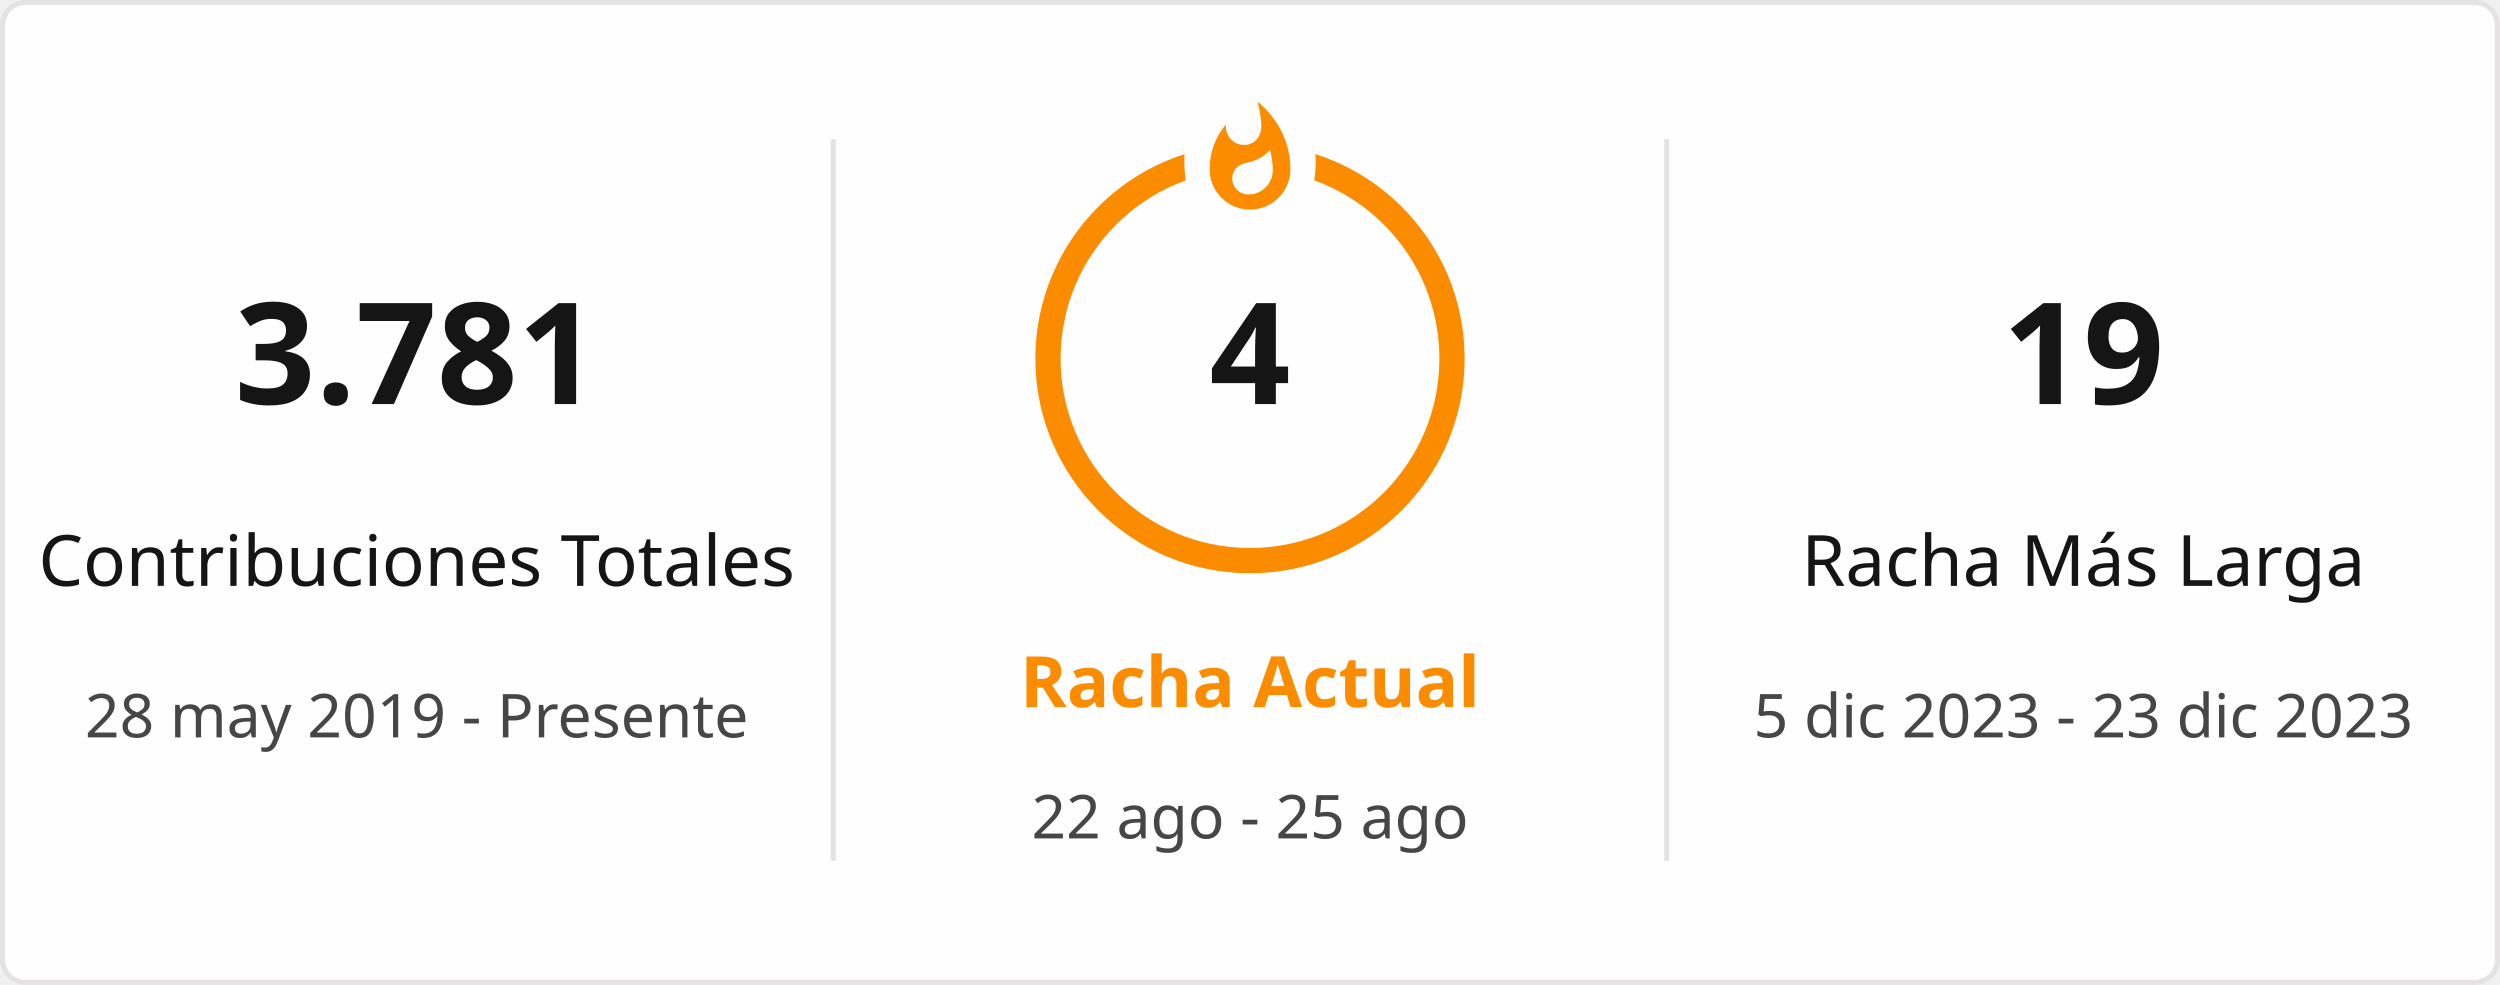
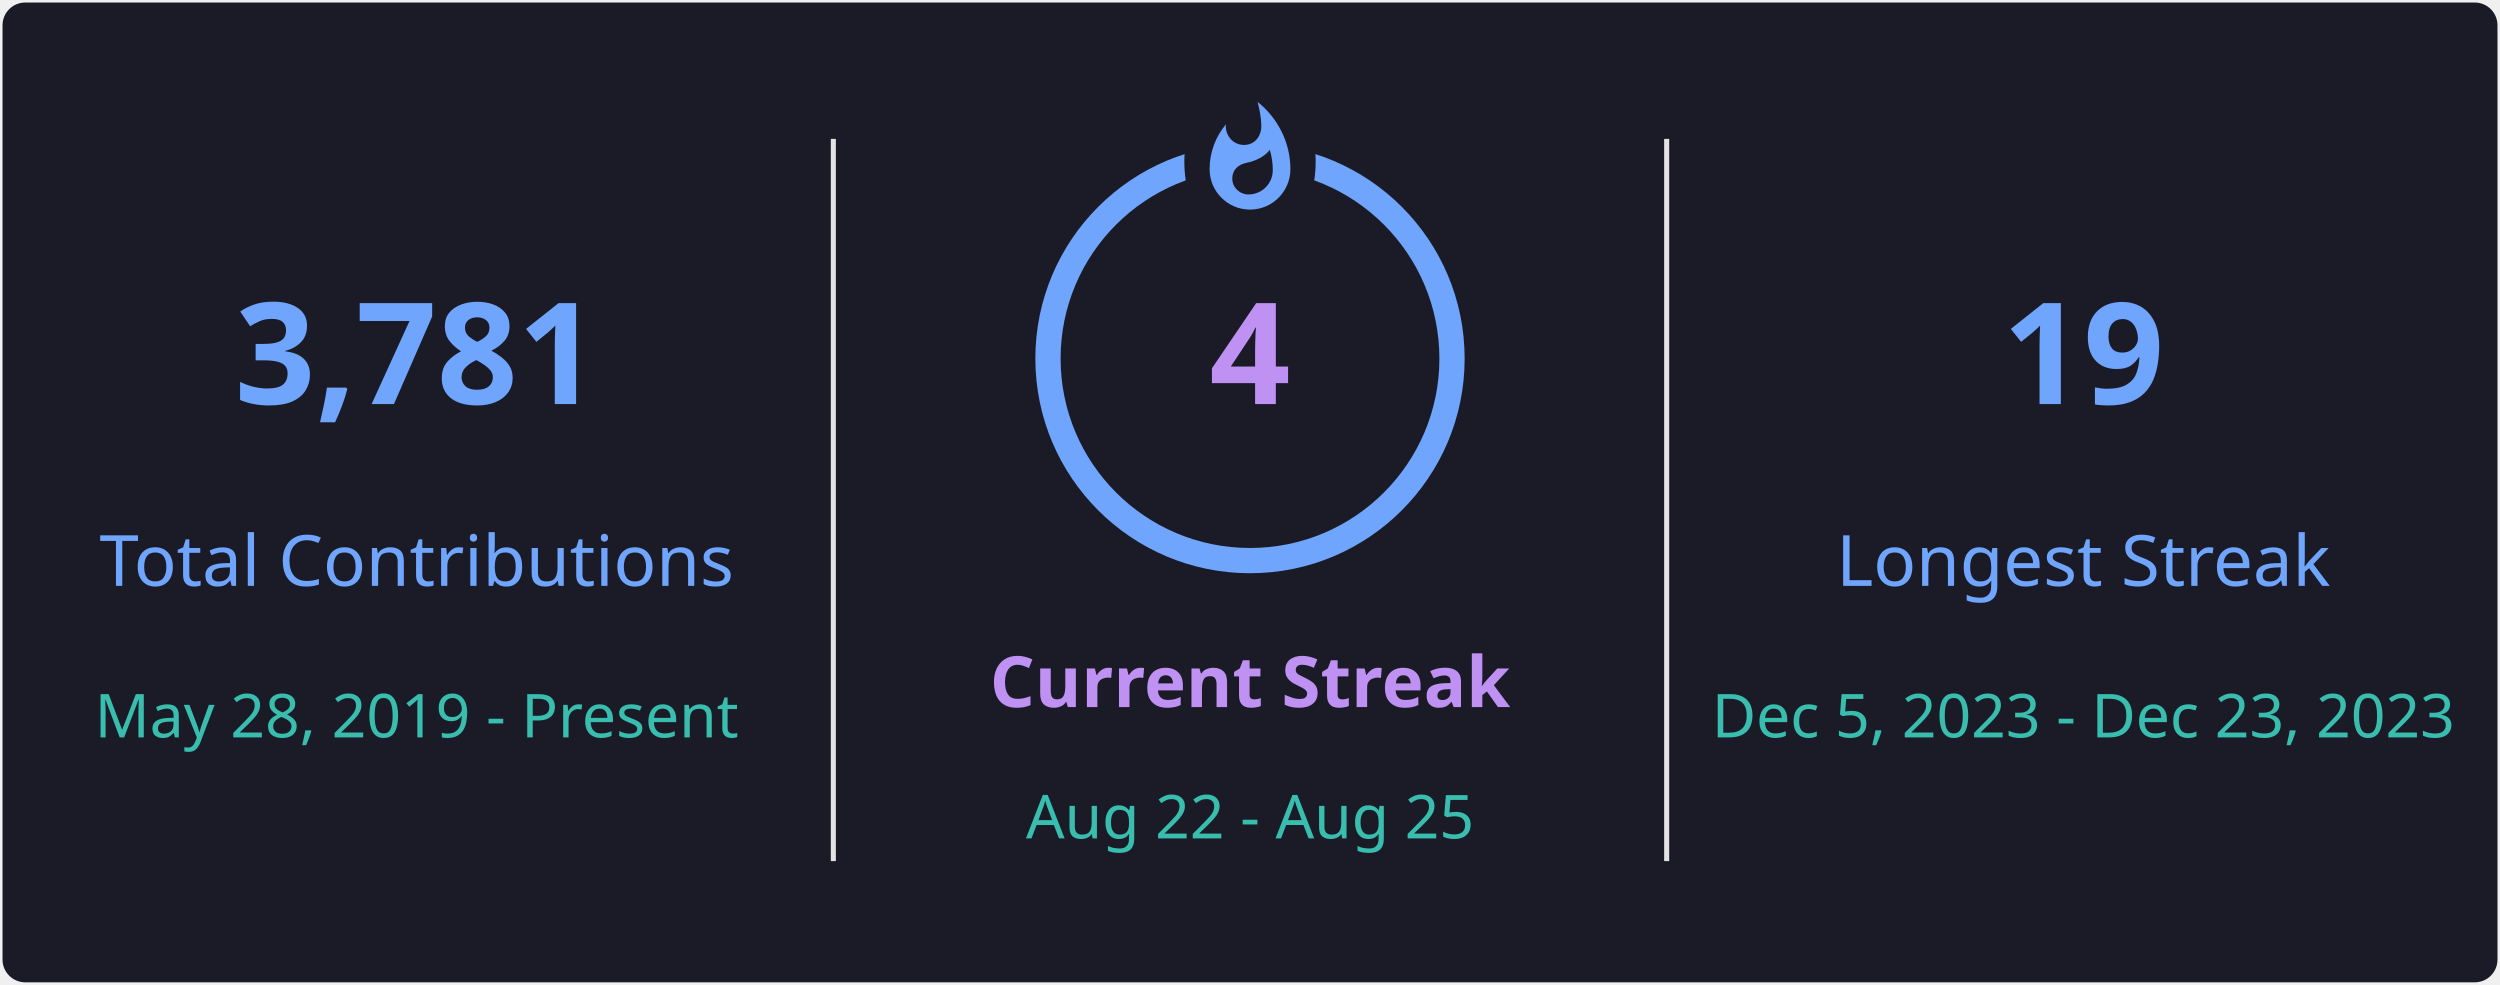
<svg xmlns="http://www.w3.org/2000/svg" style="isolation: isolate" viewBox="0 0 495 195" width="495px" height="195px" direction="ltr">
  <defs>
    <clipPath id="outer_rectangle">
      <rect width="495" height="195" rx="4.5" />
    </clipPath>
    <mask id="mask_out_ring_behind_fire">
      <rect width="495" height="195" fill="white" />
      <ellipse id="mask-ellipse" cx="247.5" cy="32" rx="13" ry="18" fill="black" />
    </mask>
  </defs>
  <g clip-path="url(#outer_rectangle)">
    <g style="isolation: isolate">
-       <rect stroke="#E4E2E2" fill="#FFFEFE" rx="4.5" x="0.5" y="0.5" width="494" height="194" />
+       <rect stroke="#000000" stroke-opacity="0" fill="#1A1B27" rx="4.5" x="0.5" y="0.5" width="494" height="194" />
    </g>
    <g style="isolation: isolate">
      <line x1="165" y1="28" x2="165" y2="170" vector-effect="non-scaling-stroke" stroke-width="1" stroke="#E4E2E2" stroke-linejoin="miter" stroke-linecap="square" stroke-miterlimit="3" />
      <line x1="330" y1="28" x2="330" y2="170" vector-effect="non-scaling-stroke" stroke-width="1" stroke="#E4E2E2" stroke-linejoin="miter" stroke-linecap="square" stroke-miterlimit="3" />
    </g>
    <g style="isolation: isolate">
      <g transform="translate(82.5, 48)">
-         <text x="0" y="32" stroke-width="0" text-anchor="middle" fill="#151515" stroke="none" font-family="&quot;Segoe UI&quot;, Ubuntu, sans-serif" font-weight="700" font-size="28px" font-style="normal" style="opacity: 1; opacity: 1;">
-                         3.781
+         <text x="0" y="32" stroke-width="0" text-anchor="middle" fill="#70A5FD" stroke="none" font-family="&quot;Segoe UI&quot;, Ubuntu, sans-serif" font-weight="700" font-size="28px" font-style="normal" style="opacity: 1; opacity: 1;">
+                         3,781
                    </text>
      </g>
      <g transform="translate(82.5, 84)">
-         <text x="0" y="32" stroke-width="0" text-anchor="middle" fill="#151515" stroke="none" font-family="&quot;Segoe UI&quot;, Ubuntu, sans-serif" font-weight="400" font-size="14px" font-style="normal" style="opacity: 1; opacity: 1;">
-                         Contribuciones Totales
+         <text x="0" y="32" stroke-width="0" text-anchor="middle" fill="#70A5FD" stroke="none" font-family="&quot;Segoe UI&quot;, Ubuntu, sans-serif" font-weight="400" font-size="14px" font-style="normal" style="opacity: 1; opacity: 1;">
+                         Total Contributions
                    </text>
      </g>
      <g transform="translate(82.5, 114)">
-         <text x="0" y="32" stroke-width="0" text-anchor="middle" fill="#464646" stroke="none" font-family="&quot;Segoe UI&quot;, Ubuntu, sans-serif" font-weight="400" font-size="12px" font-style="normal" style="opacity: 1; opacity: 1;">
-                         28 may 2019 - Presente
+         <text x="0" y="32" stroke-width="0" text-anchor="middle" fill="#38BDAE" stroke="none" font-family="&quot;Segoe UI&quot;, Ubuntu, sans-serif" font-weight="400" font-size="12px" font-style="normal" style="opacity: 1; opacity: 1;">
+                         May 28, 2019 - Present
                    </text>
      </g>
    </g>
    <g style="isolation: isolate">
      <g transform="translate(247.5, 108)">
-         <text x="0" y="32" stroke-width="0" text-anchor="middle" fill="#FB8C00" stroke="none" font-family="&quot;Segoe UI&quot;, Ubuntu, sans-serif" font-weight="700" font-size="14px" font-style="normal" style="opacity: 1; opacity: 1;">
-                         Racha Actual
+         <text x="0" y="32" stroke-width="0" text-anchor="middle" fill="#BF91F3" stroke="none" font-family="&quot;Segoe UI&quot;, Ubuntu, sans-serif" font-weight="700" font-size="14px" font-style="normal" style="opacity: 1; opacity: 1;">
+                         Current Streak
                    </text>
      </g>
      <g transform="translate(247.5, 145)">
-         <text x="0" y="21" stroke-width="0" text-anchor="middle" fill="#464646" stroke="none" font-family="&quot;Segoe UI&quot;, Ubuntu, sans-serif" font-weight="400" font-size="12px" font-style="normal" style="opacity: 1; opacity: 1;">
-                         22 ago - 25 ago
+         <text x="0" y="21" stroke-width="0" text-anchor="middle" fill="#38BDAE" stroke="none" font-family="&quot;Segoe UI&quot;, Ubuntu, sans-serif" font-weight="400" font-size="12px" font-style="normal" style="opacity: 1; opacity: 1;">
+                         Aug 22 - Aug 25
                    </text>
      </g>
      <g mask="url(#mask_out_ring_behind_fire)">
-         <circle cx="247.5" cy="71" r="40" fill="none" stroke="#FB8C00" stroke-width="5" style="opacity: 1; opacity: 1;" />
+         <circle cx="247.5" cy="71" r="40" fill="none" stroke="#70A5FD" stroke-width="5" style="opacity: 1; opacity: 1;" />
      </g>
      <g transform="translate(247.5, 19.5)" stroke-opacity="0" style="opacity: 1; opacity: 1;">
        <path d="M -12 -0.5 L 15 -0.5 L 15 23.5 L -12 23.5 L -12 -0.5 Z" fill="none" />
-         <path d="M 1.5 0.67 C 1.5 0.67 2.24 3.32 2.24 5.47 C 2.24 7.53 0.89 9.2 -1.17 9.2 C -3.23 9.2 -4.79 7.53 -4.79 5.47 L -4.76 5.11 C -6.78 7.51 -8 10.62 -8 13.99 C -8 18.41 -4.42 22 0 22 C 4.42 22 8 18.41 8 13.99 C 8 8.6 5.41 3.79 1.5 0.67 Z M -0.29 19 C -2.07 19 -3.51 17.6 -3.51 15.86 C -3.51 14.24 -2.46 13.1 -0.7 12.74 C 1.07 12.38 2.9 11.53 3.92 10.16 C 4.31 11.45 4.51 12.81 4.51 14.2 C 4.51 16.85 2.36 19 -0.29 19 Z" fill="#FB8C00" stroke-opacity="0" />
+         <path d="M 1.5 0.67 C 1.5 0.67 2.24 3.32 2.24 5.47 C 2.24 7.53 0.89 9.2 -1.17 9.2 C -3.23 9.2 -4.79 7.53 -4.79 5.47 L -4.76 5.11 C -6.78 7.51 -8 10.62 -8 13.99 C -8 18.41 -4.42 22 0 22 C 4.42 22 8 18.41 8 13.99 C 8 8.6 5.41 3.79 1.5 0.67 Z M -0.29 19 C -2.07 19 -3.51 17.6 -3.51 15.86 C -3.51 14.24 -2.46 13.1 -0.7 12.74 C 1.07 12.38 2.9 11.53 3.92 10.16 C 4.31 11.45 4.51 12.81 4.51 14.2 C 4.51 16.85 2.36 19 -0.29 19 Z" fill="#70A5FD" stroke-opacity="0" />
      </g>
      <g transform="translate(247.5, 48)">
-         <text x="0" y="32" stroke-width="0" text-anchor="middle" fill="#151515" stroke="none" font-family="&quot;Segoe UI&quot;, Ubuntu, sans-serif" font-weight="700" font-size="28px" font-style="normal" style="font-size: 28px;">
+         <text x="0" y="32" stroke-width="0" text-anchor="middle" fill="#BF91F3" stroke="none" font-family="&quot;Segoe UI&quot;, Ubuntu, sans-serif" font-weight="700" font-size="28px" font-style="normal" style="font-size: 28px;">
                        4
                    </text>
      </g>
    </g>
    <g style="isolation: isolate">
      <g transform="translate(412.5, 48)">
-         <text x="0" y="32" stroke-width="0" text-anchor="middle" fill="#151515" stroke="none" font-family="&quot;Segoe UI&quot;, Ubuntu, sans-serif" font-weight="700" font-size="28px" font-style="normal" style="opacity: 1; opacity: 1;">
+         <text x="0" y="32" stroke-width="0" text-anchor="middle" fill="#70A5FD" stroke="none" font-family="&quot;Segoe UI&quot;, Ubuntu, sans-serif" font-weight="700" font-size="28px" font-style="normal" style="opacity: 1; opacity: 1;">
                        19
                    </text>
      </g>
      <g transform="translate(412.5, 84)">
-         <text x="0" y="32" stroke-width="0" text-anchor="middle" fill="#151515" stroke="none" font-family="&quot;Segoe UI&quot;, Ubuntu, sans-serif" font-weight="400" font-size="14px" font-style="normal" style="opacity: 1; opacity: 1;">
-                         Racha Más Larga
+         <text x="0" y="32" stroke-width="0" text-anchor="middle" fill="#70A5FD" stroke="none" font-family="&quot;Segoe UI&quot;, Ubuntu, sans-serif" font-weight="400" font-size="14px" font-style="normal" style="opacity: 1; opacity: 1;">
+                         Longest Streak
                    </text>
      </g>
      <g transform="translate(412.5, 114)">
-         <text x="0" y="32" stroke-width="0" text-anchor="middle" fill="#464646" stroke="none" font-family="&quot;Segoe UI&quot;, Ubuntu, sans-serif" font-weight="400" font-size="12px" font-style="normal" style="opacity: 1; opacity: 1;">
-                         5 dic 2023 - 23 dic 2023
+         <text x="0" y="32" stroke-width="0" text-anchor="middle" fill="#38BDAE" stroke="none" font-family="&quot;Segoe UI&quot;, Ubuntu, sans-serif" font-weight="400" font-size="12px" font-style="normal" style="opacity: 1; opacity: 1;">
+                         Dec 5, 2023 - Dec 23, 2023
                    </text>
      </g>
    </g>
  </g>
</svg>
